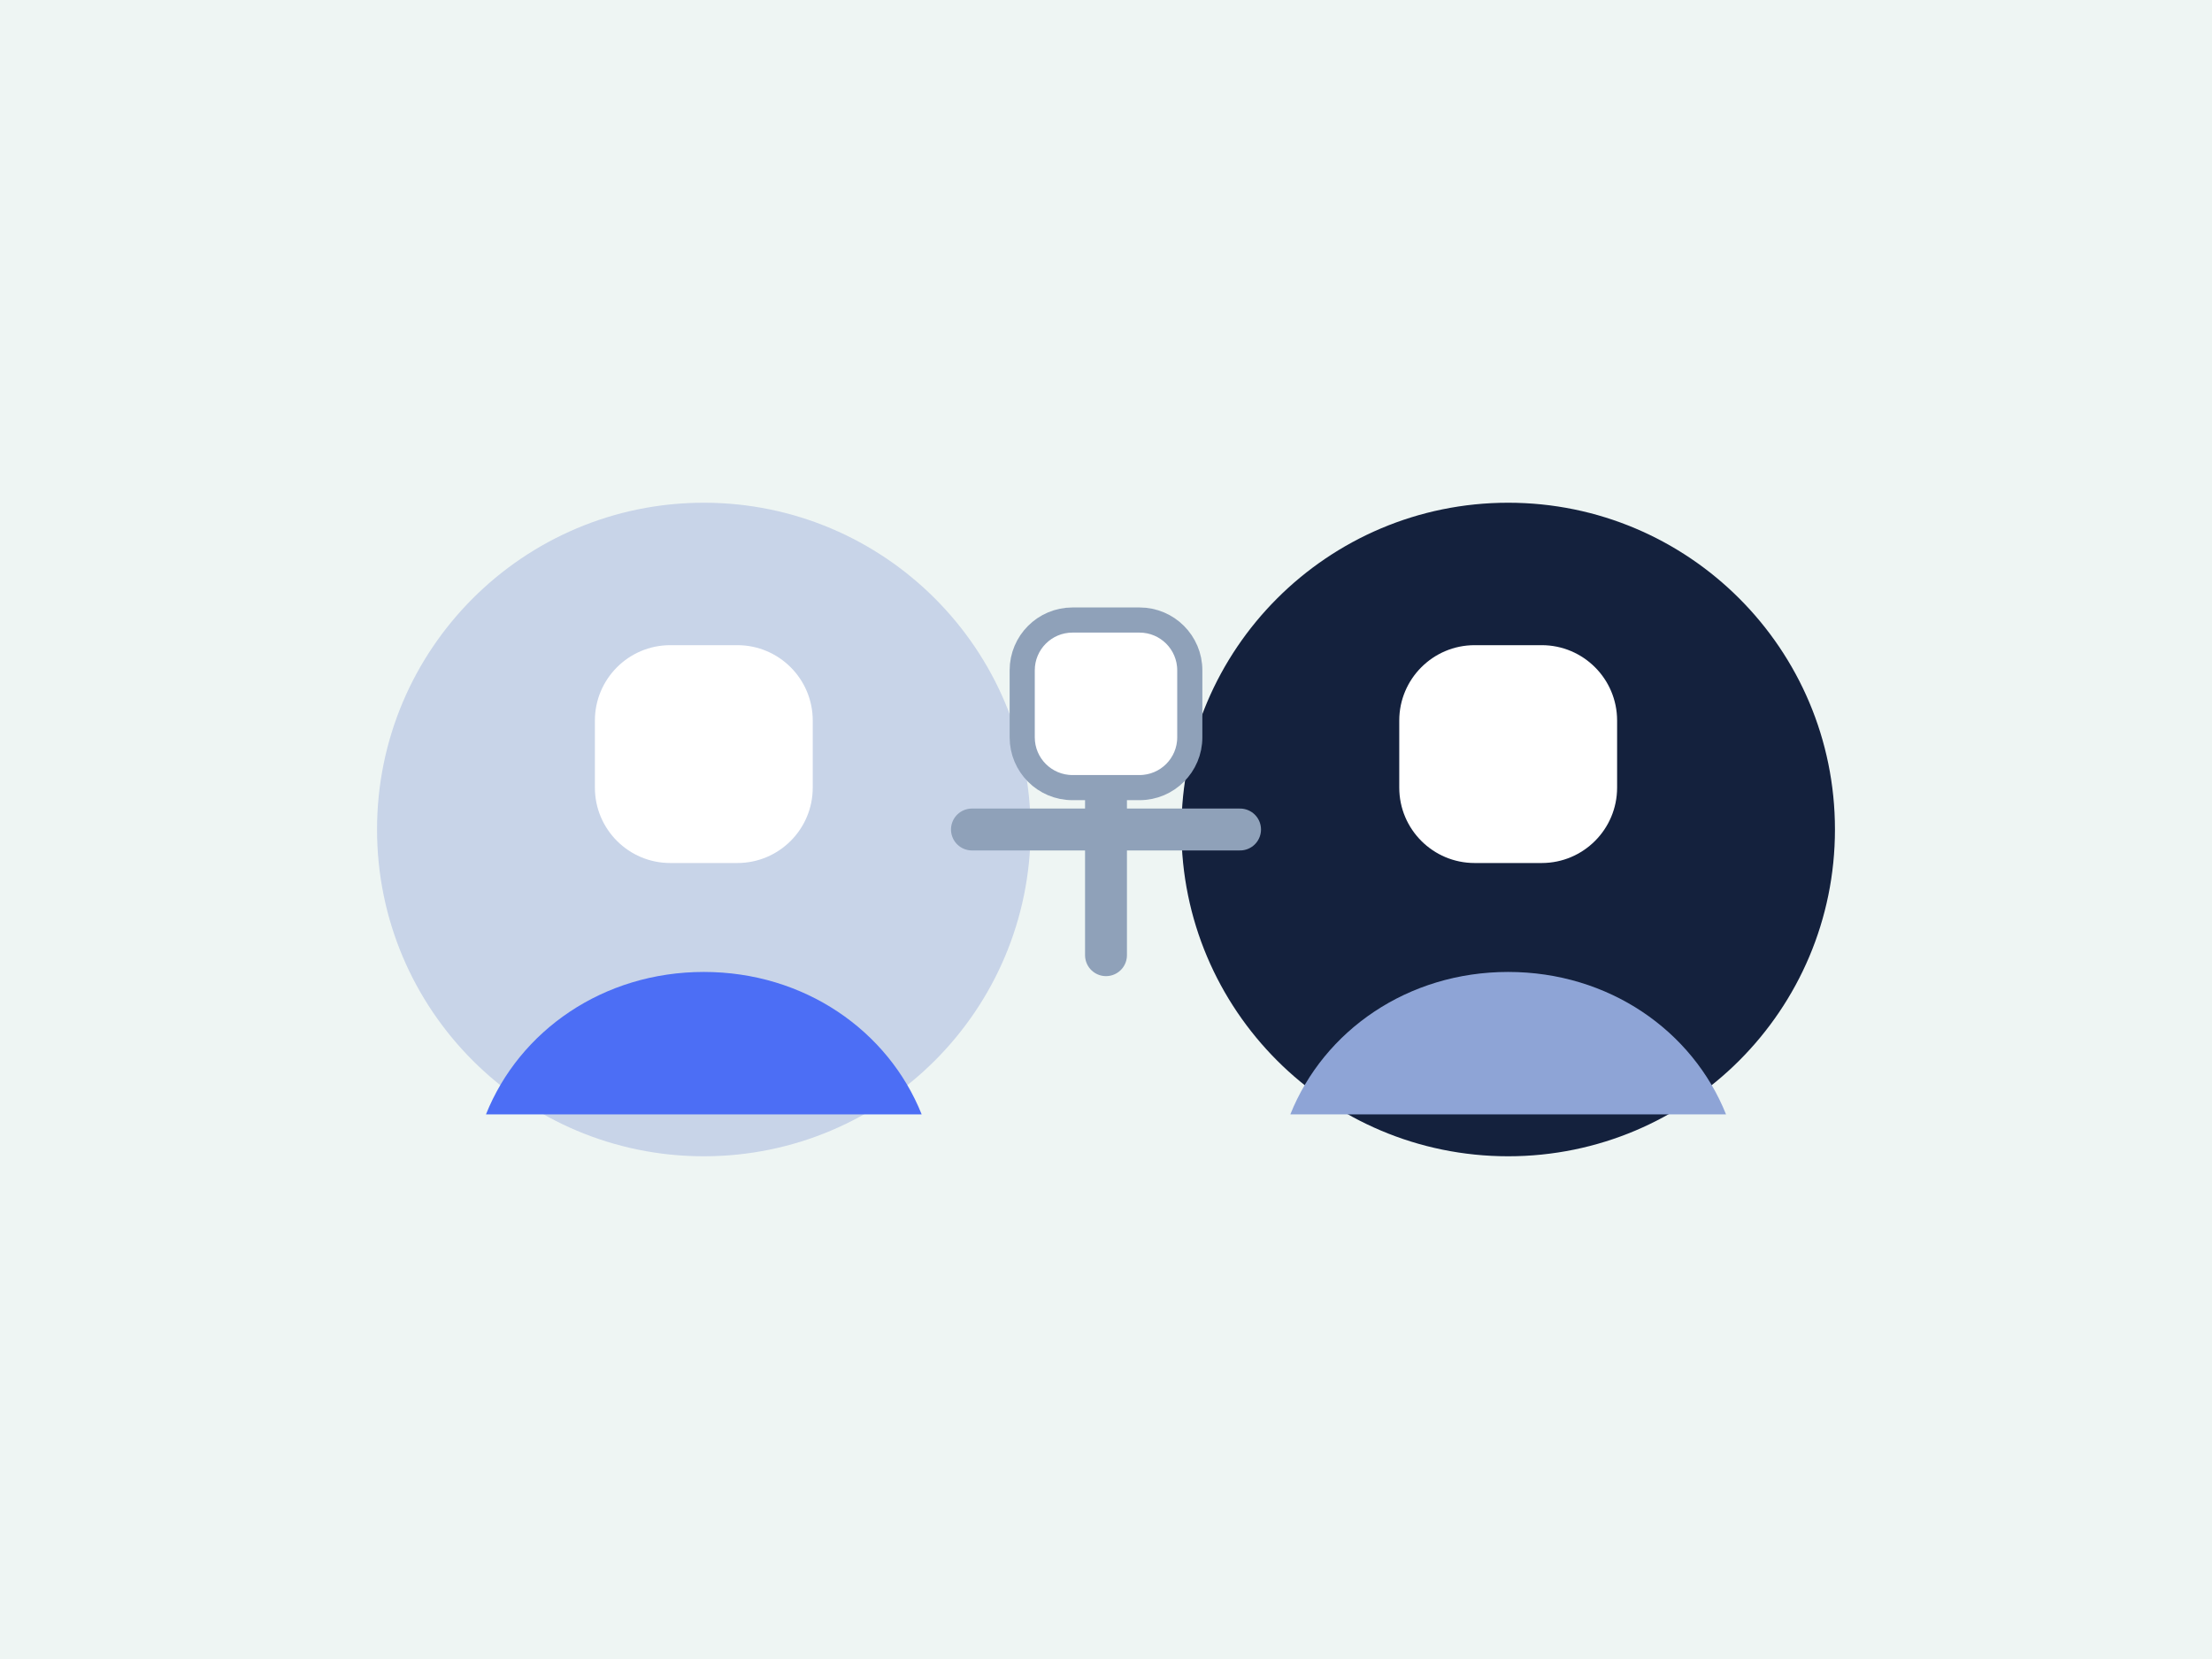
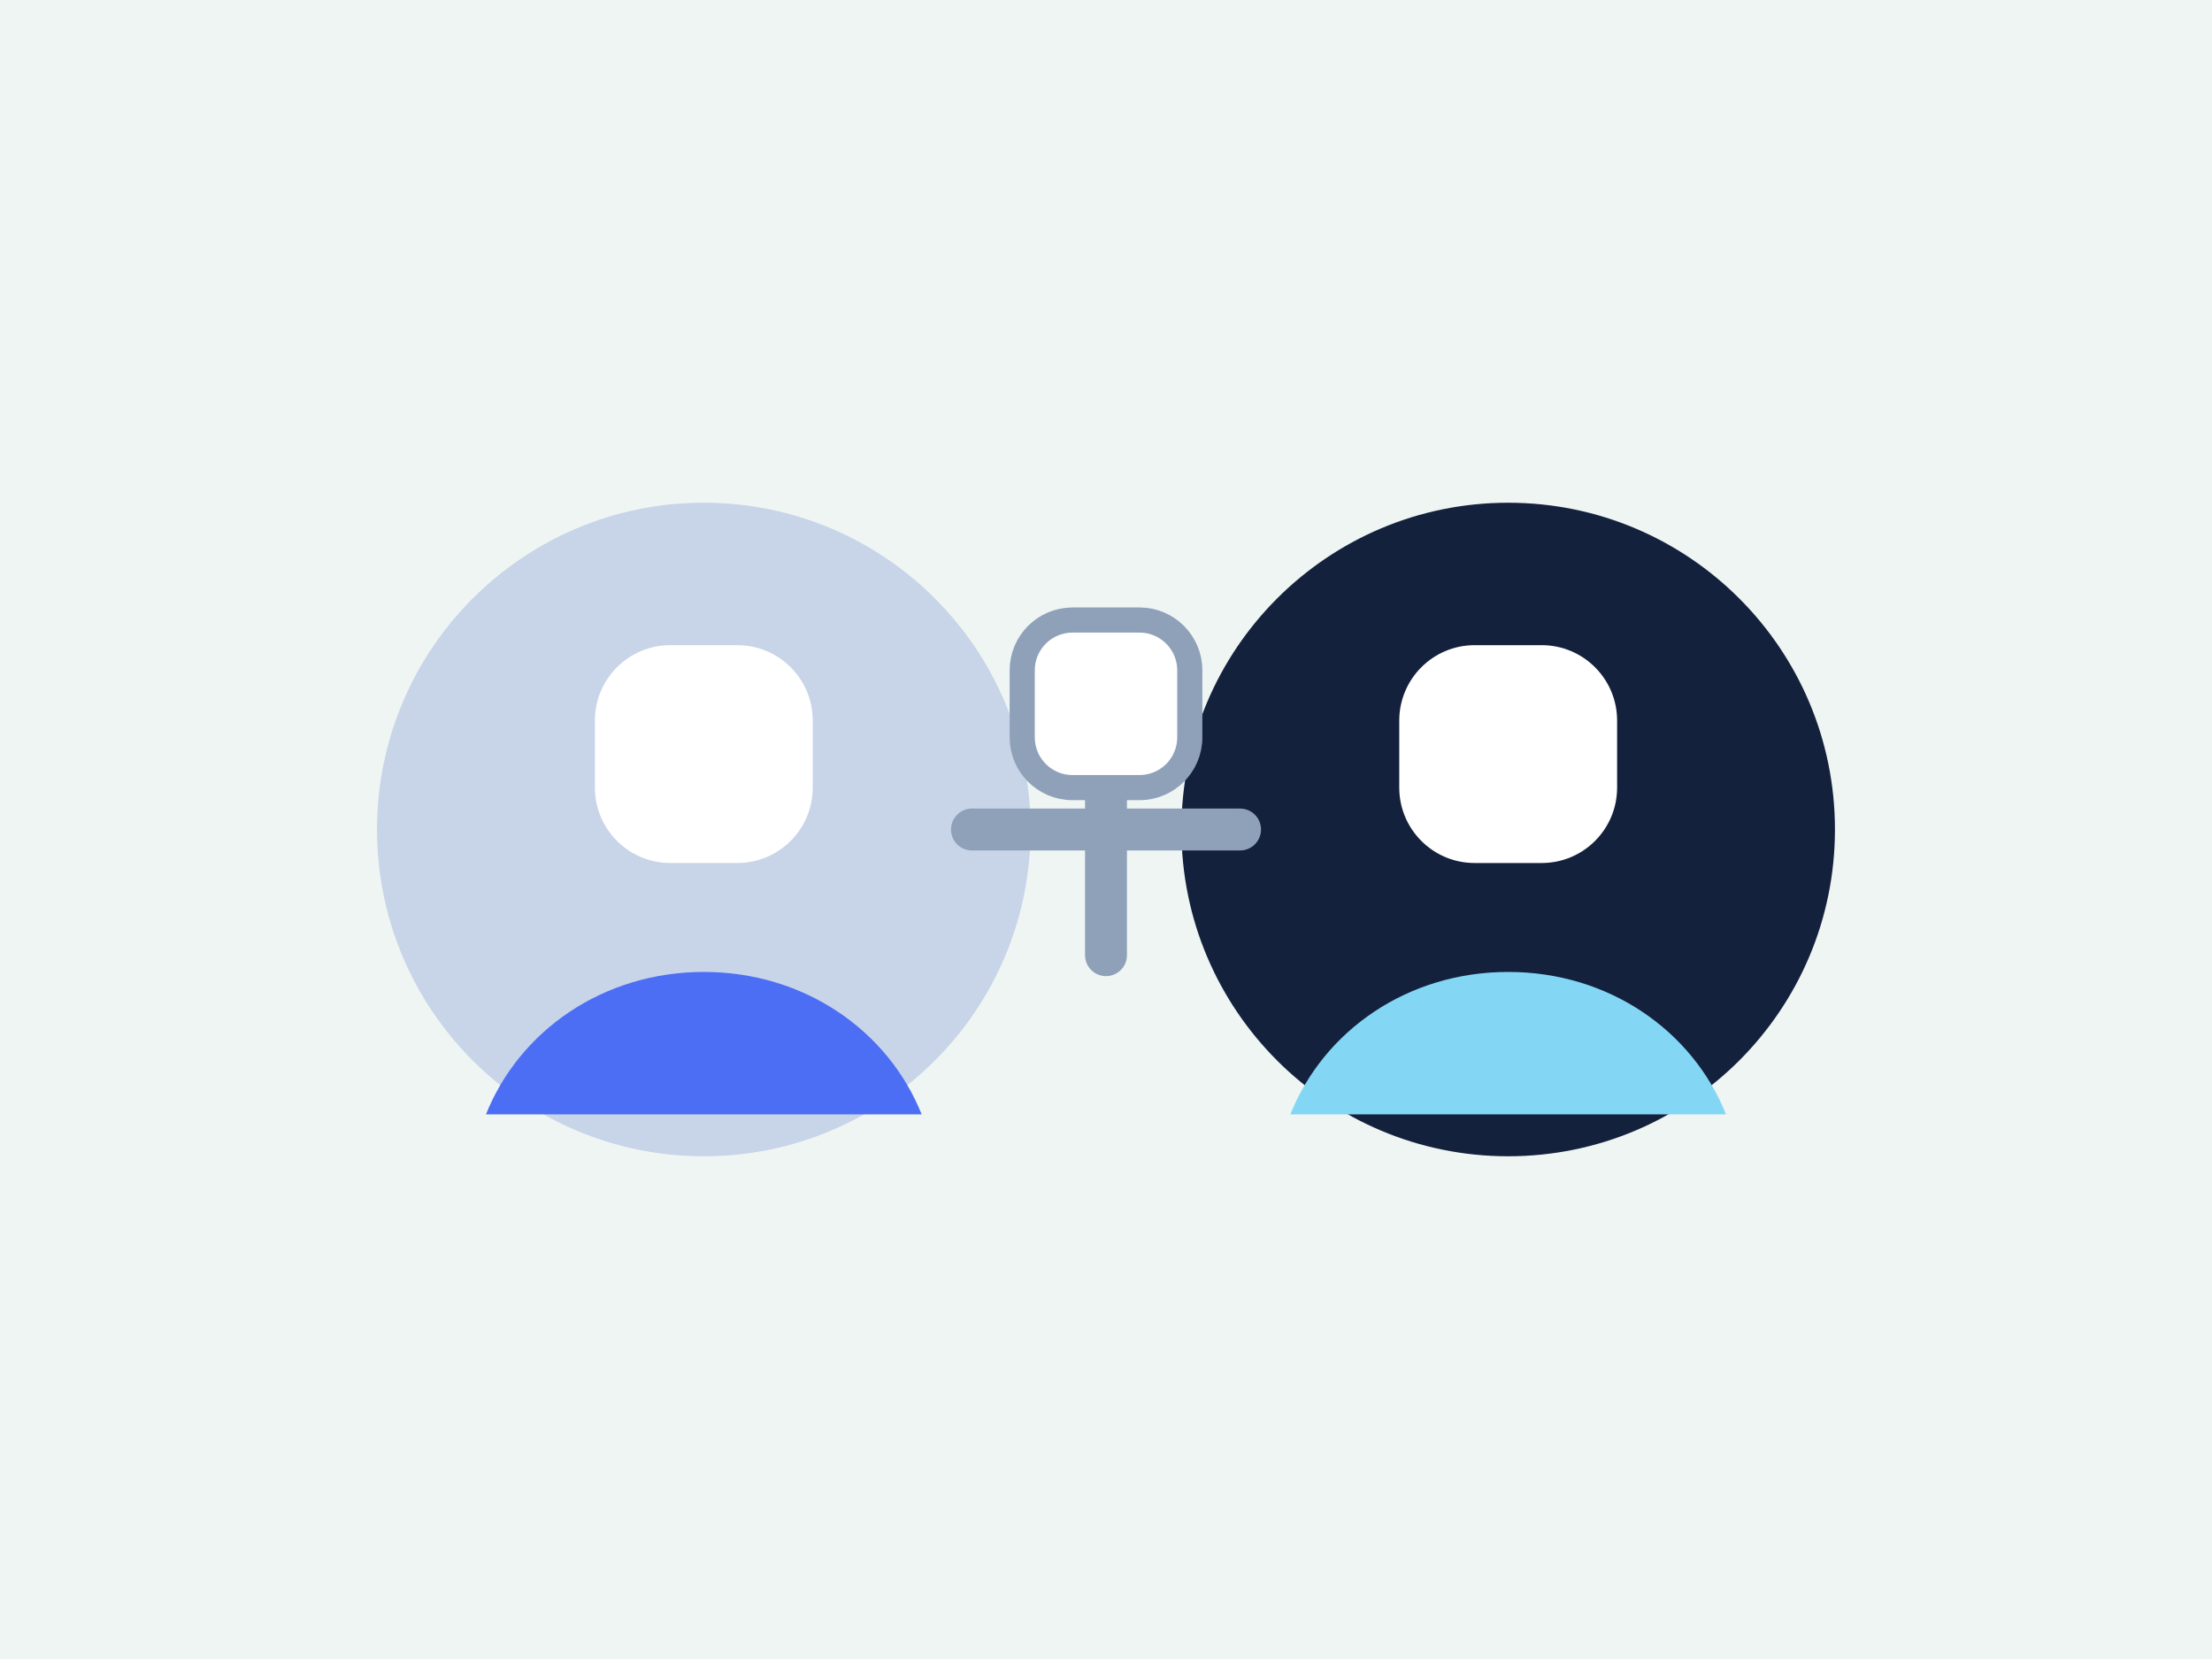
<svg xmlns="http://www.w3.org/2000/svg" viewBox="0 0 528 396" role="img" aria-label="Abstract child safety and AI illustration">
  <rect width="528" height="396" fill="#eef5f3" />
  <circle cx="168" cy="198" r="78" fill="#c8d4e8" />
  <circle cx="360" cy="198" r="78" fill="#14213d" />
  <rect x="142" y="154" width="52" height="52" rx="18" fill="#ffffff" />
  <rect x="334" y="154" width="52" height="52" rx="18" fill="#ffffff" />
  <path d="M168 232c24 0 44 14 52 34H116c8-20 28-34 52-34Z" fill="#4c6ef5" />
-   <path d="M360 232c24 0 44 14 52 34H308c8-20 28-34 52-34Z" fill="#8ea4d6" />
+   <path d="M360 232c24 0 44 14 52 34H308c8-20 28-34 52-34Z" fill="#83d7f5" />
  <path d="M232 198h64" stroke="#8fa1b9" stroke-width="10" stroke-linecap="round" />
  <path d="M264 168v60" stroke="#8fa1b9" stroke-width="10" stroke-linecap="round" />
  <rect x="244" y="148" width="40" height="40" rx="12" fill="#ffffff" stroke="#8fa1b9" stroke-width="6" />
</svg>
